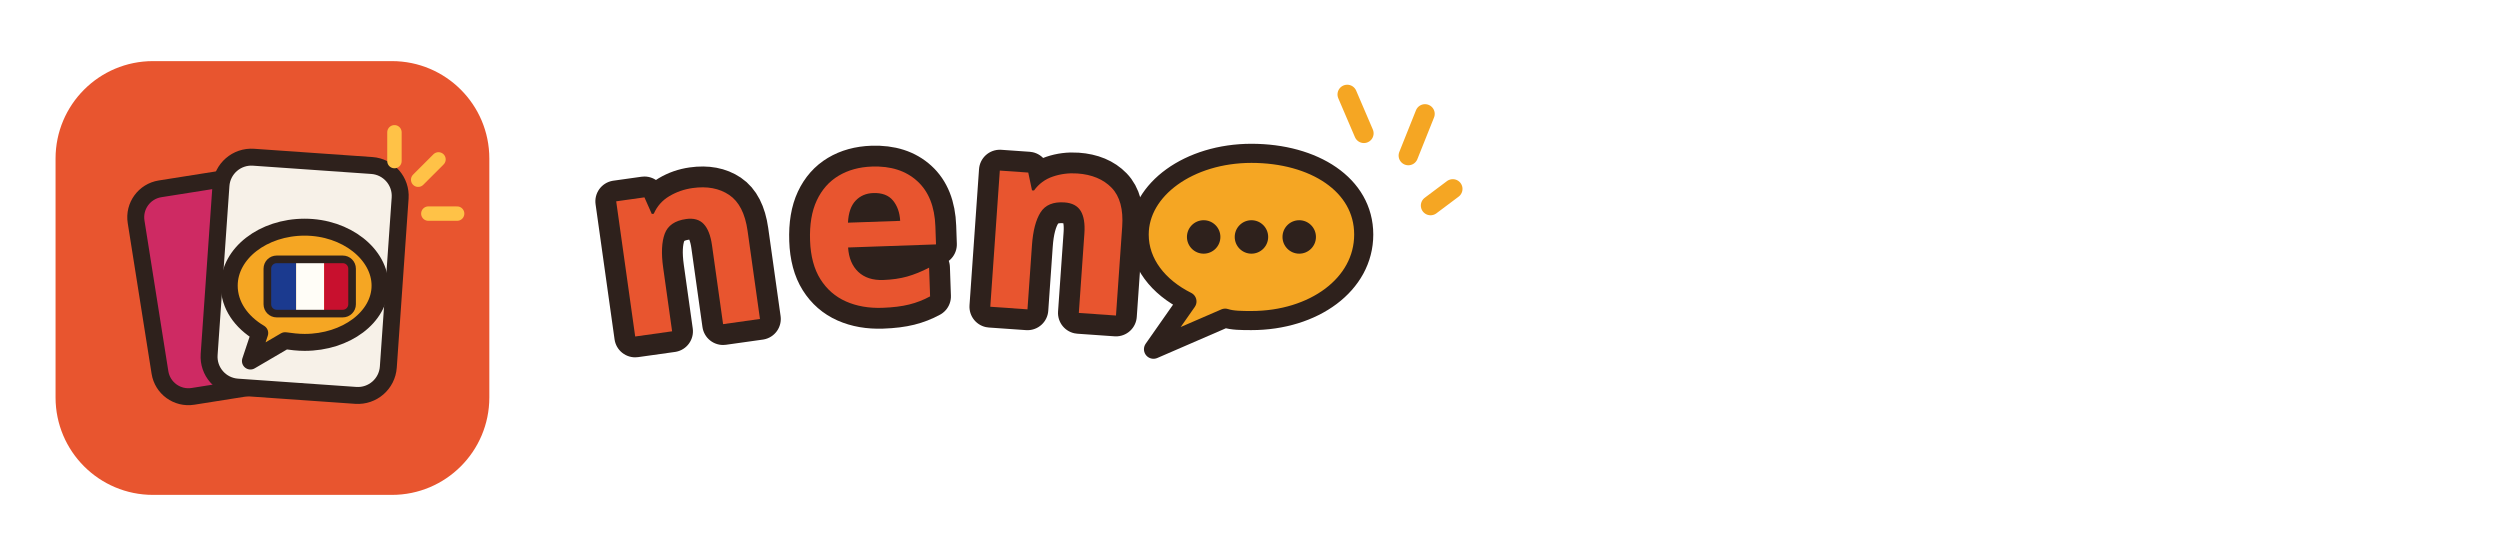
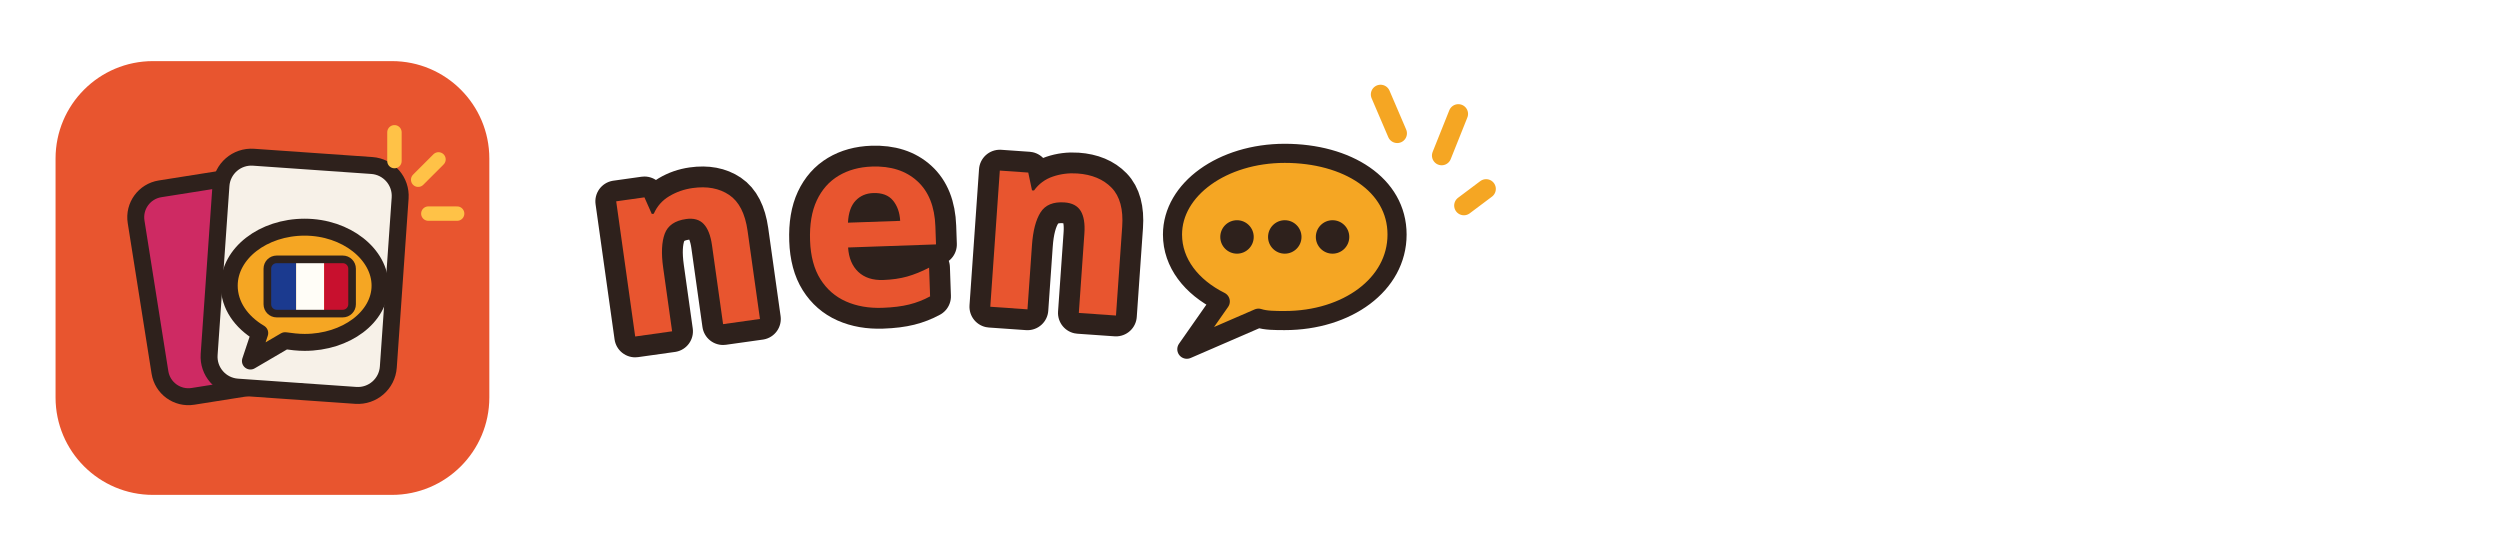
<svg xmlns="http://www.w3.org/2000/svg" viewBox="0 0 900 200" role="img" aria-label="Neno">
  <g transform="translate(20 22) scale(0.305)">
    <rect width="512" height="512" rx="115" fill="#e8552f" />
    <g stroke="#2e211c" stroke-width="20" stroke-linejoin="round">
      <rect x="108" y="140" width="186" height="248" rx="34" fill="#ce2a63" transform="rotate(-9 201 264)" />
      <rect x="188" y="118" width="212" height="272" rx="36" fill="#f7f1e8" transform="rotate(4 294 254)" />
      <path d="M294 196c-49 0-89 31-89 69 0 23 14 43 36 56l-11 33 41-24c7 1 15 2 23 2 49 0 89-30 89-67s-40-69-89-69z" fill="#f5a623" />
    </g>
    <defs>
      <clipPath id="flagClipA">
        <rect x="250" y="234" width="100" height="64" rx="11" />
      </clipPath>
    </defs>
    <g clip-path="url(#flagClipA)">
      <rect x="250" y="234" width="34" height="64" fill="#1b3a8f" />
      <rect x="284" y="234" width="33" height="64" fill="#fffdf7" />
      <rect x="317" y="234" width="33" height="64" fill="#c8102e" />
    </g>
    <rect x="250" y="234" width="100" height="64" rx="11" fill="none" stroke="#2e211c" stroke-width="9" />
    <g stroke="#ffc247" stroke-width="17" stroke-linecap="round">
      <path d="M400 118v-34" />
      <path d="M428 140l24-24" />
      <path d="M440 180h34" />
    </g>
  </g>
  <g transform="translate(215 32)">
    <g font-family="ui-rounded, 'SF Pro Rounded', Nunito, system-ui, sans-serif" font-size="90" font-weight="800" text-anchor="middle" paint-order="stroke" stroke="#2e211c" stroke-width="15" stroke-linejoin="round" fill="#e8552f">
      <text x="36" y="86" transform="rotate(-8 36 86)">n</text>
      <text x="100" y="78" transform="rotate(-2 100 78)">e</text>
      <text x="164" y="80" transform="rotate(4 164 80)">n</text>
    </g>
-     <g transform="translate(36 6) scale(0.86)">
+     <g transform="translate(48 6) scale(0.86)">
      <path d="M232 20c-26 0-47 15-47 34 0 12 8 22 20 28l-14 20 30-13c3 1 7 1 11 1 26 0 47-15 47-36s-21-34-47-34z" fill="#f5a623" stroke="#2e211c" stroke-width="8" stroke-linejoin="round" />
      <g fill="#2e211c">
        <circle cx="212" cy="55" r="7" />
        <circle cx="232" cy="55" r="7" />
        <circle cx="252" cy="55" r="7" />
      </g>
    </g>
    <g stroke="#f5a623" stroke-width="7" stroke-linecap="round">
-       <path d="M276 16 L270 2" />
-       <path d="M292 24 L298 9" />
-       <path d="M300 42 L308 36" />
+       <path d="M288 16 L282 2" />
+       <path d="M304 24 L310 9" />
+       <path d="M312 42 L320 36" />
    </g>
  </g>
</svg>
